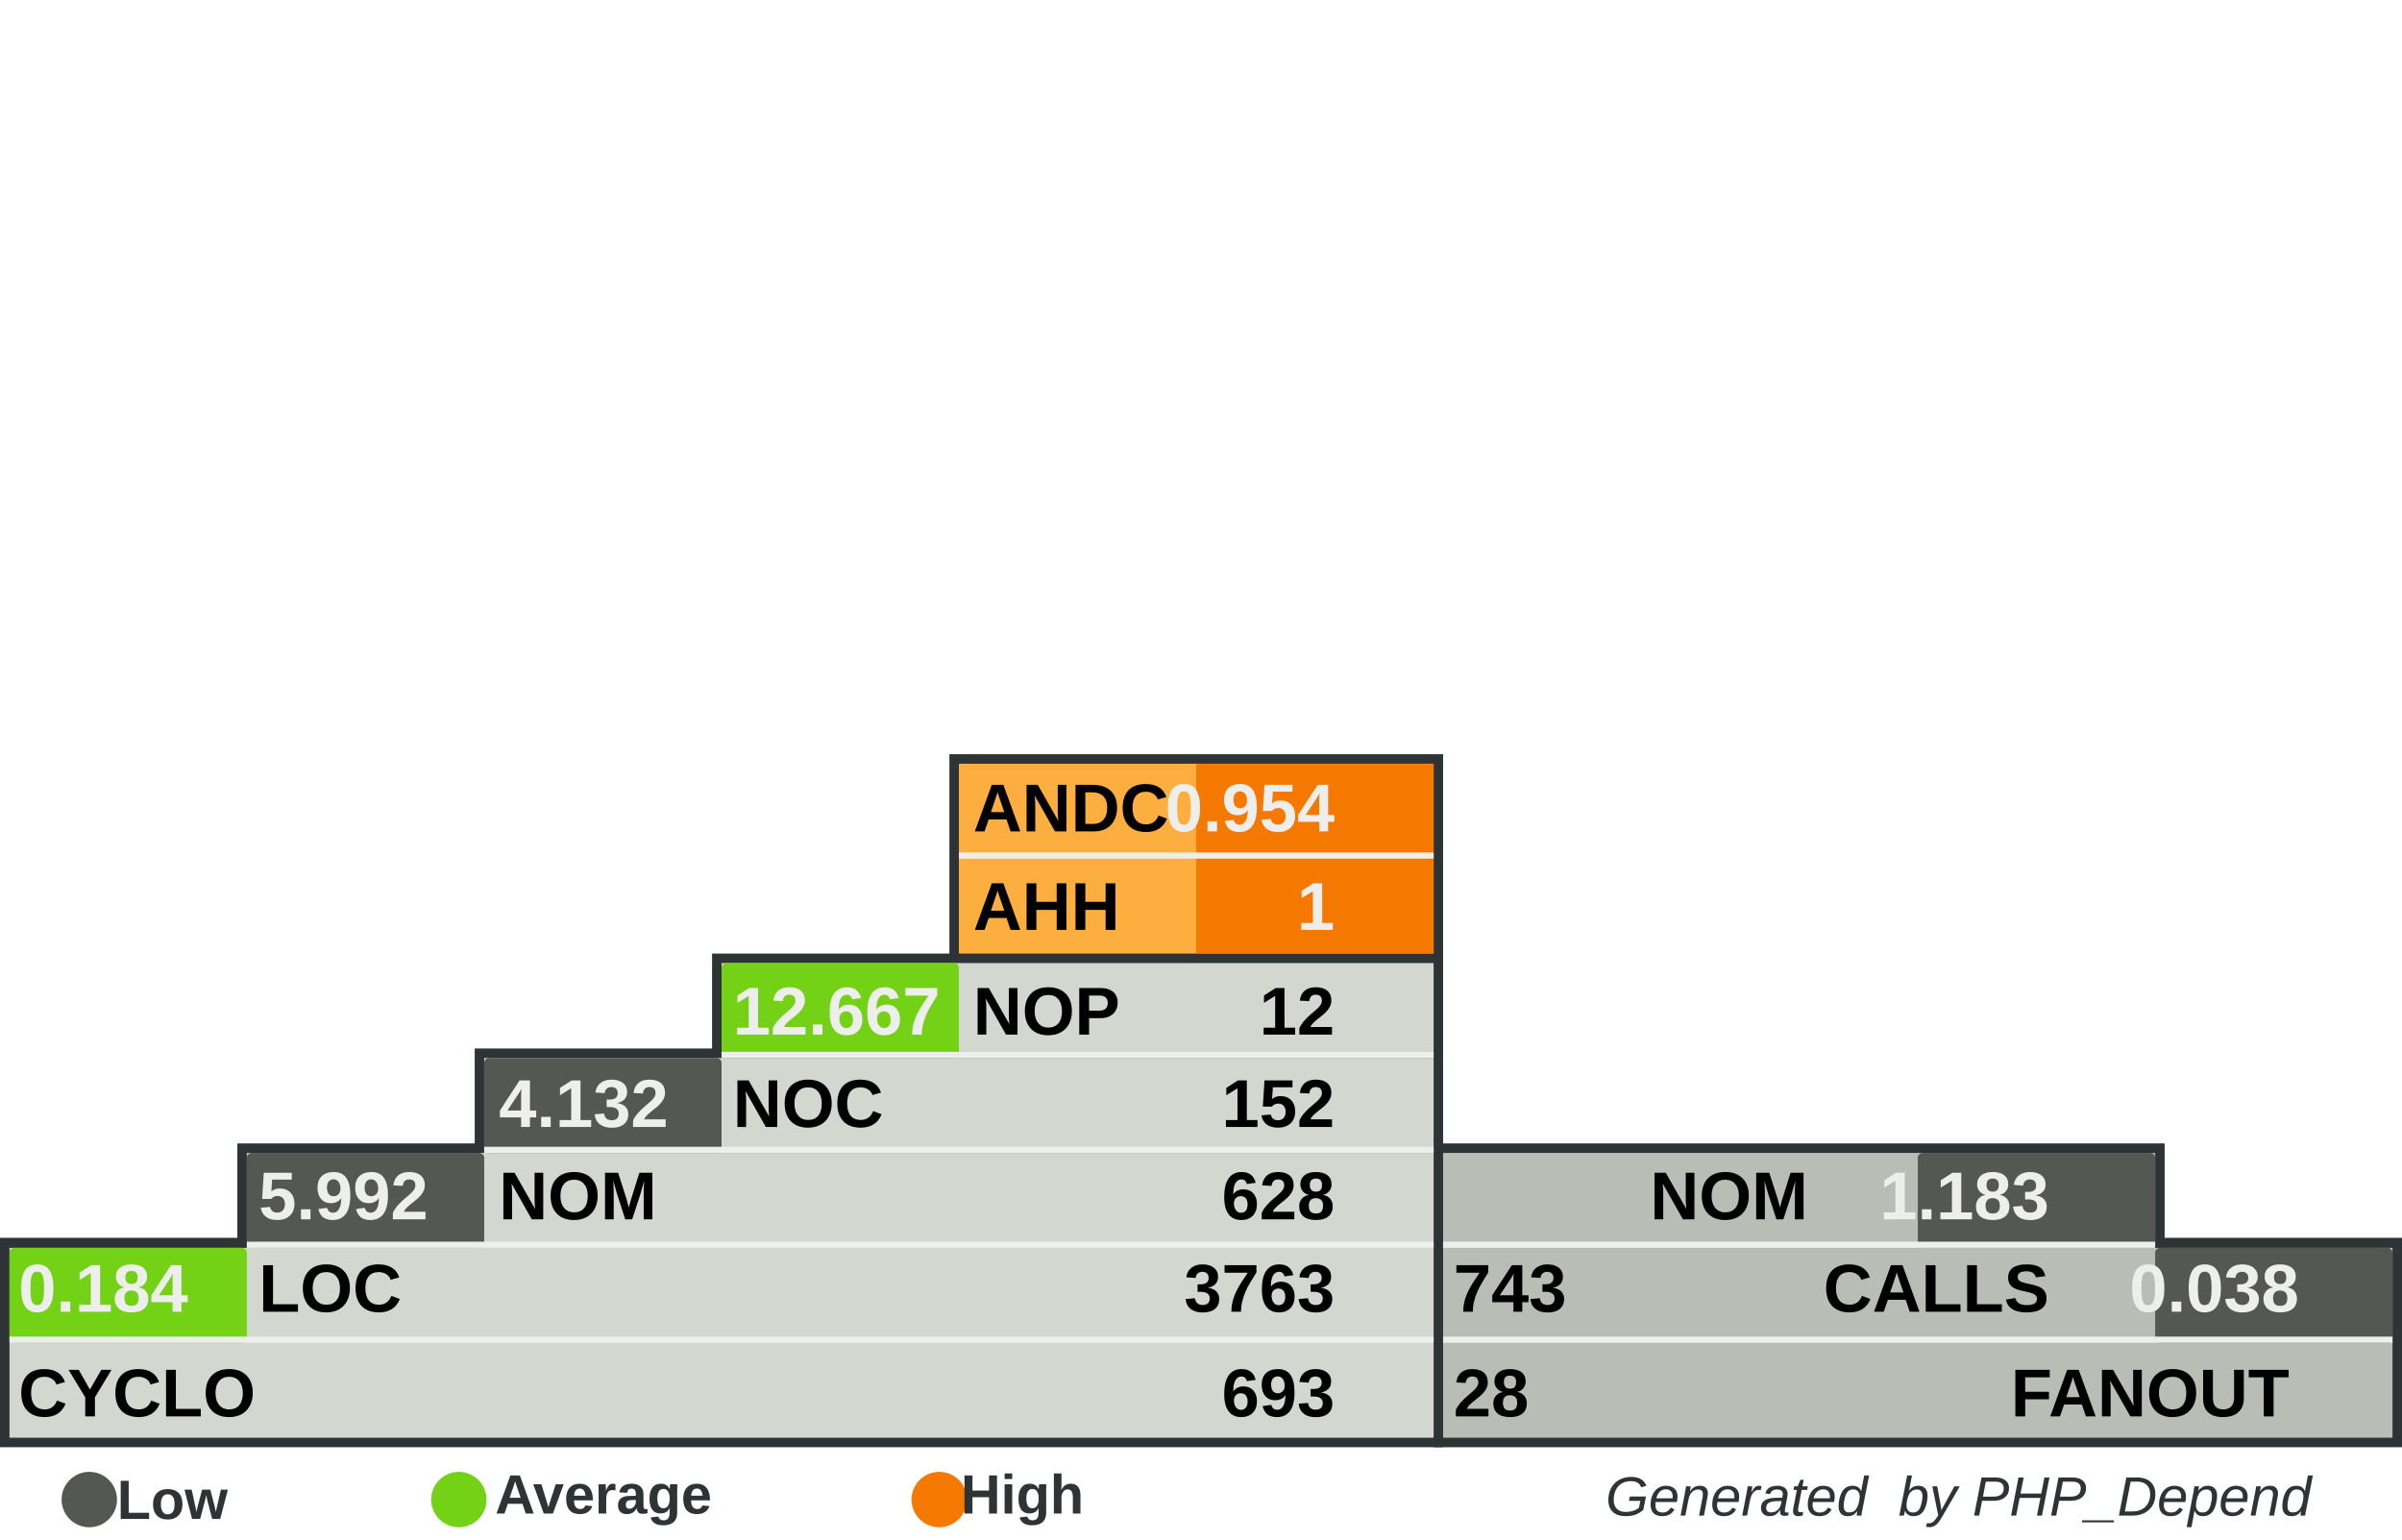
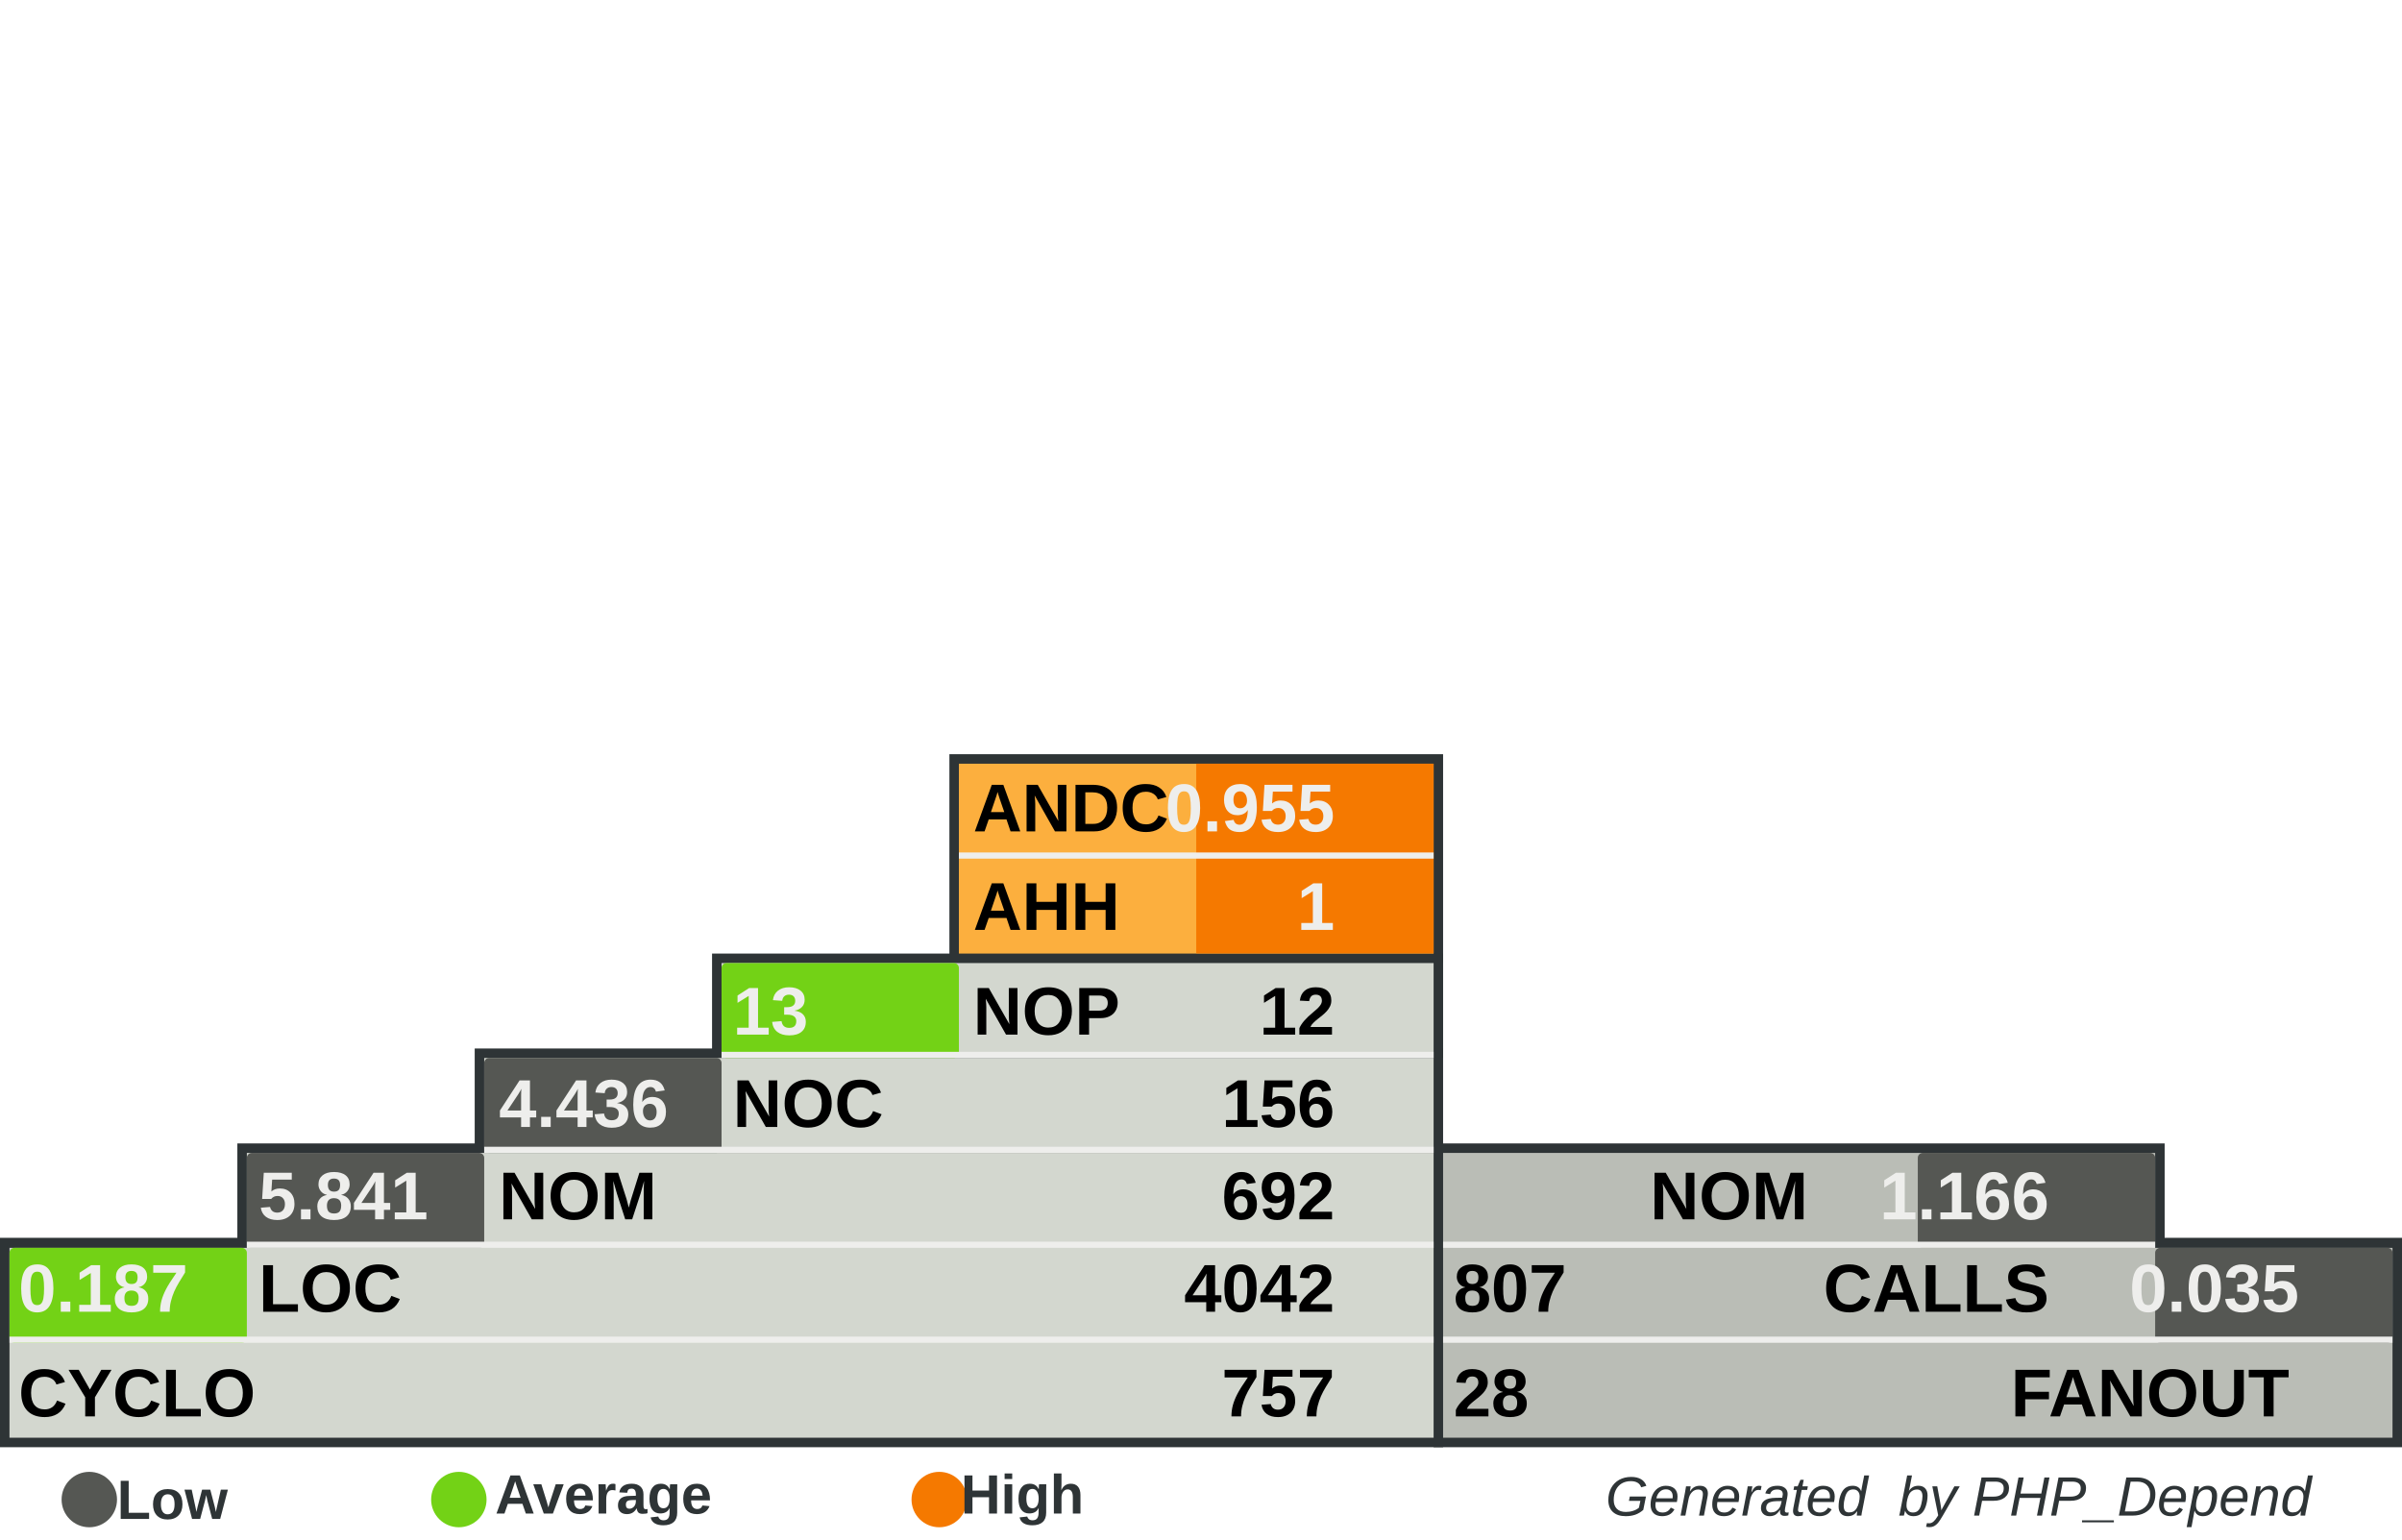
<svg xmlns="http://www.w3.org/2000/svg" width="390" height="250" id="svg5110" version="1.0">
  <defs id="defs5112">
    </defs>
  <g id="layer1">
    <rect style="fill:#555753" width="0" height="0" x="0" y="0" rx="0" ry="0" id="rect8982" xml:id="threshold.low" />
    <rect style="fill:#73d216" width="0" height="0" x="0" y="0" rx="0" ry="0" id="rect8983" xml:id="threshold.average" />
    <rect style="fill:#f57900" width="0" height="0" x="0" y="0" rx="0" ry="0" id="rect2834" xml:id="threshold.high" />
    <rect style="opacity:1;fill:#2e3436;fill-opacity:1;stroke:none;stroke-width:1;stroke-miterlimit:4;stroke-dasharray:none;stroke-opacity:1" id="rect4954" width="118.696" height="16.957" x="232.767" y="185.672" rx="2.978" ry="0" />
    <rect style="opacity:1;fill:#2e3436;fill-opacity:1;stroke:none;stroke-width:1;stroke-miterlimit:4;stroke-dasharray:none;stroke-opacity:1" id="rect4956" width="157.233" height="34" x="232.767" y="201" rx="3.945" ry="0" />
    <rect style="opacity:1;fill:#2e3436;fill-opacity:1;stroke:none;stroke-width:1;stroke-miterlimit:4;stroke-dasharray:none;stroke-opacity:1" id="rect4958" width="80.158" height="33.913" x="154.15" y="122.47" rx="2.011" ry="0" />
    <rect style="opacity:1;fill:#2e3436;fill-opacity:1;stroke:none;stroke-width:1;stroke-miterlimit:4;stroke-dasharray:none;stroke-opacity:1" id="rect4960" width="234.308" height="34" x="0" y="201" rx="5.879" ry="0" />
    <rect style="opacity:1;fill:#2e3436;fill-opacity:1;stroke:none;stroke-width:1;stroke-miterlimit:4;stroke-dasharray:none;stroke-opacity:1" id="rect4962" width="195.771" height="16.957" x="38.538" y="185.672" rx="4.912" ry="0" />
    <rect style="opacity:1;fill:#2e3436;fill-opacity:1;stroke:none;stroke-width:1;stroke-miterlimit:4;stroke-dasharray:none;stroke-opacity:1" id="rect4964" width="157.233" height="16.957" x="77.075" y="170.257" rx="3.945" ry="0" />
    <rect style="opacity:1;fill:#2e3436;fill-opacity:1;stroke:none;stroke-width:1;stroke-miterlimit:4;stroke-dasharray:none;stroke-opacity:1" id="rect4966" width="118.696" height="16.957" x="115.613" y="154.842" rx="2.978" ry="0" />
    <rect style="opacity:1;fill:#d3d7cf;fill-opacity:1;stroke:none;stroke-width:1;stroke-miterlimit:4;stroke-dasharray:none;stroke-opacity:1" id="rect4968" width="231.225" height="30.83" x="1.542" y="202.628" rx="5.801" ry="0" />
    <rect style="opacity:1;fill:#d3d7cf;fill-opacity:1;stroke:none;stroke-width:1;stroke-miterlimit:4;stroke-dasharray:none;stroke-opacity:1" id="rect4970" width="192.688" height="15.415" x="40.079" y="187.214" rx="4.834" ry="0" />
    <rect style="opacity:1;fill:#d3d7cf;fill-opacity:1;stroke:none;stroke-width:1;stroke-miterlimit:4;stroke-dasharray:none;stroke-opacity:1" id="rect4972" width="154.15" height="15.415" x="78.617" y="171.798" rx="3.868" ry="0" />
    <rect style="opacity:1;fill:#d3d7cf;fill-opacity:1;stroke:none;stroke-width:1;stroke-miterlimit:4;stroke-dasharray:none;stroke-opacity:1" id="rect4974" width="115.613" height="15.415" x="117.154" y="156.383" rx="2.901" ry="0" />
    <rect style="opacity:1;fill:#fcaf3e;fill-opacity:1;stroke:none;stroke-width:1;stroke-miterlimit:4;stroke-dasharray:none;stroke-opacity:1" id="rect4976" width="77.075" height="30.83" x="155.692" y="124.012" rx="1.934" ry="0" />
    <rect style="opacity:1;fill:#babdb6;fill-opacity:1;stroke:none;stroke-width:1;stroke-miterlimit:4;stroke-dasharray:none;stroke-opacity:1" id="rect4978" width="154.15" height="30.83" x="234.308" y="202.628" rx="3.868" ry="0" />
    <rect style="opacity:1;fill:#babdb6;fill-opacity:1;stroke:none;stroke-width:1;stroke-miterlimit:4;stroke-dasharray:none;stroke-opacity:1" id="rect4980" width="115.613" height="15.415" x="234.308" y="187.213" rx="2.901" ry="0" />
    <rect style="opacity:1;fill:#f57900;fill-opacity:1;stroke:none;stroke-width:1;stroke-miterlimit:4;stroke-dasharray:none;stroke-opacity:1" id="rect4982" xml:id="rect.andc" width="38.538" height="15.43" x="194.229" y="124.012" rx="0.967" ry="0" />
    <rect style="opacity:1;fill:#f57900;fill-opacity:1;stroke:none;stroke-width:1;stroke-miterlimit:4;stroke-dasharray:none;stroke-opacity:1" id="rect2851" xml:id="rect.ahh" width="38.538" height="15.4" x="194.229" y="139.412" rx="0.967" ry="0" />
    <rect style="opacity:1;fill:#73d216;fill-opacity:1;stroke:none;stroke-width:1;stroke-miterlimit:4;stroke-dasharray:none;stroke-opacity:1" id="rect4984" xml:id="rect.noc-nop" width="38.538" height="15.415" x="117.154" y="156.383" rx="0.806" />
    <rect style="opacity:1;fill:#555753;fill-opacity:1;stroke:none;stroke-width:1;stroke-miterlimit:4;stroke-dasharray:none;stroke-opacity:1" id="rect4986" xml:id="rect.nom-noc" width="38.538" height="15.415" x="78.617" y="171.798" rx="0.806" />
    <rect style="opacity:1;fill:#555753;fill-opacity:1;stroke:none;stroke-width:1;stroke-miterlimit:4;stroke-dasharray:none;stroke-opacity:1" id="rect4988" xml:id="rect.loc-nom" width="38.538" height="15.415" x="40.079" y="187.213" rx="0.806" />
    <rect style="opacity:1;fill:#73d216;fill-opacity:1;stroke:none;stroke-width:1;stroke-miterlimit:4;stroke-dasharray:none;stroke-opacity:1" id="rect4990" xml:id="rect.cyclo-loc" width="38.538" height="15.415" x="1.542" y="202.628" rx="0.806" />
    <rect style="opacity:1;fill:#555753;fill-opacity:1;stroke:none;stroke-width:1;stroke-miterlimit:4;stroke-dasharray:none;stroke-opacity:1" id="rect4992" xml:id="rect.calls-nom" width="38.538" height="15.415" x="311.383" y="187.213" rx="0.806" />
    <rect style="opacity:1;fill:#555753;fill-opacity:1;stroke:none;stroke-width:1;stroke-miterlimit:4;stroke-dasharray:none;stroke-opacity:1" id="rect4994" xml:id="rect.fanout-calls" width="38.538" height="15.415" x="349.921" y="202.628" rx="0.806" />
    <rect style="opacity:1;fill:#eeeeec;fill-opacity:1;stroke:none;stroke-width:1;stroke-miterlimit:4;stroke-dasharray:none;stroke-opacity:1" id="rect4996" width="231.225" height="1" x="1.542" y="217.043" rx="5.801" ry="0" />
    <rect style="opacity:1;fill:#eeeeec;fill-opacity:1;stroke:none;stroke-width:1;stroke-miterlimit:4;stroke-dasharray:none;stroke-opacity:1" id="rect4998" width="192.688" height="1" x="40.079" y="201.628" rx="4.834" ry="0" />
    <rect style="opacity:1;fill:#eeeeec;fill-opacity:1;stroke:none;stroke-width:1;stroke-miterlimit:4;stroke-dasharray:none;stroke-opacity:1" id="rect5000" width="154.15" height="1" x="78.617" y="186.213" rx="3.868" ry="0" />
    <rect style="opacity:1;fill:#eeeeec;fill-opacity:1;stroke:none;stroke-width:1;stroke-miterlimit:4;stroke-dasharray:none;stroke-opacity:1" id="rect5002" width="115.613" height="1" x="117.154" y="170.798" rx="2.901" ry="0" />
    <rect style="opacity:1;fill:#eeeeec;fill-opacity:1;stroke:none;stroke-width:1;stroke-miterlimit:4;stroke-dasharray:none;stroke-opacity:1" id="rect5004" width="115.613" height="1" x="234.308" y="201.628" rx="2.901" ry="0" />
    <rect style="opacity:1;fill:#eeeeec;fill-opacity:1;stroke:none;stroke-width:1;stroke-miterlimit:4;stroke-dasharray:none;stroke-opacity:1" id="rect5006" width="154.15" height="1" x="234.308" y="217.043" rx="3.868" ry="0" />
    <rect style="opacity:1;fill:#eeeeec;fill-opacity:1;stroke:none;stroke-width:1;stroke-miterlimit:4;stroke-dasharray:none;stroke-opacity:1" id="rect5008" width="77.075" height="1" x="155.692" y="138.427" rx="1.934" ry="0" />
    <text xml:space="preserve" style="font-size:11px;font-style:normal;font-variant:normal;font-weight:bold;font-stretch:normal;fill:#000000;fill-opacity:1;stroke:none;stroke-width:1px;stroke-linecap:butt;stroke-linejoin:miter;stroke-opacity:1;font-family:Arial" x="158" y="135" title="Average Number of Derived Classes" id="text5010">
      <tspan title="Average Number of Derived Classes" id="tspan5012" x="158" y="135">ANDC</tspan>
    </text>
    <text xml:space="preserve" style="font-size:11px;font-style:normal;font-variant:normal;font-weight:bold;font-stretch:normal;fill:#000000;fill-opacity:1;stroke:none;stroke-width:1px;stroke-linecap:butt;stroke-linejoin:miter;stroke-opacity:1;font-family:Arial" x="158" y="151" title="Average Hierarchy Height" id="text5014">
      <tspan title="Average Hierarchy Height" id="tspan5016" x="158" y="151">AHH</tspan>
    </text>
    <text xml:space="preserve" style="font-size:11px;font-style:normal;font-variant:normal;font-weight:bold;font-stretch:normal;fill:#000000;fill-opacity:1;stroke:none;stroke-width:1px;stroke-linecap:butt;stroke-linejoin:miter;stroke-opacity:1;font-family:Arial" x="158" y="168" title="Number Of Packages" id="text5018">
      <tspan title="Number Of Packages" id="tspan5020" x="158" y="168">NOP</tspan>
    </text>
    <text xml:space="preserve" style="font-size:11px;font-style:normal;font-variant:normal;font-weight:bold;font-stretch:normal;fill:#000000;fill-opacity:1;stroke:none;stroke-width:1px;stroke-linecap:butt;stroke-linejoin:miter;stroke-opacity:1;font-family:Arial" x="119" y="183" id="text5022" title="Number Of Classes" transform="scale(0.9999985,1.000001)">
      <tspan title="Number Of Classes" id="tspan5024" x="119" y="183">NOC</tspan>
    </text>
    <text xml:space="preserve" style="font-size:11px;font-style:normal;font-variant:normal;font-weight:bold;font-stretch:normal;fill:#000000;fill-opacity:1;stroke:none;stroke-width:1px;stroke-linecap:butt;stroke-linejoin:miter;stroke-opacity:1;font-family:Arial" x="81" y="198" id="text5026" title="Number Of Methods (Methods+Functions)" transform="scale(0.9999985,1.000001)">
      <tspan title="Number Of Methods (Methods+Functions)" id="tspan5028" x="81" y="198">NOM</tspan>
    </text>
    <text xml:space="preserve" style="font-size:11px;font-style:normal;font-variant:normal;font-weight:bold;font-stretch:normal;fill:#000000;fill-opacity:1;stroke:none;stroke-width:1px;stroke-linecap:butt;stroke-linejoin:miter;stroke-opacity:1;font-family:Arial" x="42" y="213" id="text5030" title="Lines Of Code (Non Comment and Non Whitespace Lines)" transform="scale(0.9999985,1.000001)">
      <tspan title="Lines Of Code (Non Comment and Non Whitespace Lines)" id="tspan5032" x="42" y="213">LOC</tspan>
    </text>
    <text xml:space="preserve" style="font-size:11px;font-style:normal;font-variant:normal;font-weight:bold;font-stretch:normal;fill:#000000;fill-opacity:1;stroke:none;stroke-width:1px;stroke-linecap:butt;stroke-linejoin:miter;stroke-opacity:1;font-family:Arial" x="3" y="230" id="text5034" title="Cyclomatic Complexity" transform="scale(0.9999985,1.000001)">
      <tspan title="Cyclomatic Complexity" id="tspan5036" x="3" y="230">CYCLO</tspan>
    </text>
    <text xml:space="preserve" style="font-size:11px;font-style:normal;font-variant:normal;font-weight:bold;font-stretch:normal;text-align:end;text-anchor:end;fill:#000000;fill-opacity:1;stroke:none;stroke-width:1px;stroke-linecap:butt;stroke-linejoin:miter;stroke-opacity:1;font-family:Arial" x="308.858" y="198" id="text5038" title="Number Of Methods (Methods+Functions)" transform="scale(0.9999985,1.000001)">
      <tspan title="Number Of Methods (Methods+Functions)" id="tspan5040" x="308.858" y="198">NOM</tspan>
    </text>
    <text xml:space="preserve" style="font-size:11px;font-style:normal;font-variant:normal;font-weight:bold;font-stretch:normal;text-anchor:end;fill:#000000;fill-opacity:1;stroke:none;stroke-width:1px;stroke-linecap:butt;stroke-linejoin:miter;stroke-opacity:1;font-family:Arial" x="348" y="213" id="text5042" title="Number of Operation Calls" transform="scale(0.9999985,1.000001)">
      <tspan title="Number of Operation Calls" id="tspan5044" x="348" y="213">CALLS</tspan>
    </text>
    <text xml:space="preserve" style="font-size:11px;font-style:normal;font-variant:normal;font-weight:bold;font-stretch:normal;text-anchor:end;fill:#000000;fill-opacity:1;stroke:none;stroke-width:1px;stroke-linecap:butt;stroke-linejoin:miter;stroke-opacity:1;font-family:Arial" x="387" y="230" id="text5046" title="Number of Called Classes" transform="scale(0.9999985,1.000001)">
      <tspan title="Number of Called Classes" id="tspan5048" x="387" y="230">FANOUT</tspan>
    </text>
    <text xml:space="preserve" style="font-size:11px;font-style:normal;font-variant:normal;font-weight:bold;font-stretch:normal;fill:#000000;fill-opacity:1;stroke:none;stroke-width:1px;stroke-linecap:butt;stroke-linejoin:miter;stroke-opacity:1;font-family:Arial" title="Number of Called Classes" x="236" y="230" id="text5050" transform="scale(0.9999985,1.000001)">
      <tspan title="Number of Called Classes" id="tspan5052" xml:id="pdepend.fanout" x="236" y="230">28</tspan>
    </text>
    <text xml:space="preserve" style="font-size:11px;font-style:normal;font-variant:normal;font-weight:bold;font-stretch:normal;fill:#000000;fill-opacity:1;stroke:none;stroke-width:1px;stroke-linecap:butt;stroke-linejoin:miter;stroke-opacity:1;font-family:Arial" title="Number of Operation Calls" x="236" y="213" id="text5054" transform="scale(0.9999985,1.000001)">
-       <tspan title="Number of Operation Calls" id="tspan5056" xml:id="pdepend.calls" x="236" y="213">743</tspan>
+       <tspan title="Number of Operation Calls" id="tspan5056" xml:id="pdepend.calls" x="236" y="213">807</tspan>
    </text>
    <text xml:space="preserve" style="font-size:11px;font-style:normal;font-variant:normal;font-weight:bold;font-stretch:normal;text-anchor:end;fill:#000000;fill-opacity:1;stroke:none;stroke-width:1px;stroke-linecap:butt;stroke-linejoin:miter;stroke-opacity:1;font-family:Arial" title="Cyclomatic Complexity" x="232" y="230" id="text5058" transform="scale(0.9999985,1.000001)">
-       <tspan title="Cyclomatic Complexity" id="tspan5060" xml:id="pdepend.cyclo" x="232" y="230">693</tspan>
+       <tspan title="Cyclomatic Complexity" id="tspan5060" xml:id="pdepend.cyclo" x="232" y="230">757</tspan>
    </text>
    <text xml:space="preserve" style="font-size:11px;font-style:normal;font-variant:normal;font-weight:bold;font-stretch:normal;text-anchor:end;fill:#000000;fill-opacity:1;stroke:none;stroke-width:1px;stroke-linecap:butt;stroke-linejoin:miter;stroke-opacity:1;font-family:Arial" title="Lines Of Code (Non Comment and Non Whitespace Lines)" x="232" y="213" id="text5062" transform="scale(0.9999985,1.000001)">
-       <tspan xml:id="pdepend.loc" title="Lines Of Code (Non Comment and Non Whitespace Lines)" id="tspan5064" x="232" y="213">3763</tspan>
+       <tspan xml:id="pdepend.loc" title="Lines Of Code (Non Comment and Non Whitespace Lines)" id="tspan5064" x="232" y="213">4042</tspan>
    </text>
    <text xml:space="preserve" style="font-size:11px;font-style:normal;font-variant:normal;font-weight:bold;font-stretch:normal;text-anchor:end;fill:#000000;fill-opacity:1;stroke:none;stroke-width:1px;stroke-linecap:butt;stroke-linejoin:miter;stroke-opacity:1;font-family:Arial" title="Number Of Methods (Methods+Functions)" x="232" y="198" id="text5066" transform="scale(0.9999985,1.000001)">
-       <tspan title="Number Of Methods (Methods+Functions)" id="tspan5068" xml:id="pdepend.nom" x="232" y="198">628</tspan>
+       <tspan title="Number Of Methods (Methods+Functions)" id="tspan5068" xml:id="pdepend.nom" x="232" y="198">692</tspan>
    </text>
    <text xml:space="preserve" style="font-size:11px;font-style:normal;font-variant:normal;font-weight:bold;font-stretch:normal;text-anchor:end;fill:#000000;fill-opacity:1;stroke:none;stroke-width:1px;stroke-linecap:butt;stroke-linejoin:miter;stroke-opacity:1;font-family:Arial" title="Number Of Packages" x="232" y="168" id="text5070" transform="scale(0.9999985,1.000001)">
      <tspan title="Number Of Packages" id="tspan5072" xml:id="pdepend.nop" x="232" y="168">12</tspan>
    </text>
    <text xml:space="preserve" style="font-size:11px;font-style:normal;font-variant:normal;font-weight:bold;font-stretch:normal;text-anchor:end;fill:#000000;fill-opacity:1;stroke:none;stroke-width:1px;stroke-linecap:butt;stroke-linejoin:miter;stroke-opacity:1;font-family:Arial" title="Number Of Classes" x="232" y="183" id="text5074" transform="scale(0.9999985,1.000001)">
-       <tspan title="Number Of Classes" id="tspan5076" xml:id="pdepend.noc" x="232" y="183">152</tspan>
+       <tspan title="Number Of Classes" id="tspan5076" xml:id="pdepend.noc" x="232" y="183">156</tspan>
    </text>
    <text xml:space="preserve" style="font-size:11px;font-style:normal;font-variant:normal;font-weight:bold;font-stretch:normal;text-anchor:end;fill:#eeeeec;fill-opacity:1;stroke:none;stroke-width:1px;stroke-linecap:butt;stroke-linejoin:miter;stroke-opacity:1;font-family:Arial" title="Average Number of Derived Classes" x="232" y="135" id="text5078" transform="scale(0.9999985,1.000001)">
-       <tspan title="Average Number of Derived Classes" id="tspan5080" xml:id="pdepend.andc" x="232" y="135">0.954</tspan>
+       <tspan title="Average Number of Derived Classes" id="tspan5080" xml:id="pdepend.andc" x="232" y="135">0.955</tspan>
    </text>
    <text xml:space="preserve" style="font-size:11px;font-style:normal;font-variant:normal;font-weight:bold;font-stretch:normal;text-anchor:end;fill:#eeeeec;fill-opacity:1;stroke:none;stroke-width:1px;stroke-linecap:butt;stroke-linejoin:miter;stroke-opacity:1;font-family:Arial" title="Average Hierarchy Height" x="232" y="151" id="text5082" transform="scale(0.9999985,1.000001)">
      <tspan title="Average Hierarchy Height" id="tspan5084" xml:id="pdepend.ahh" x="232" y="151">1</tspan>
    </text>
    <text xml:space="preserve" style="font-size:11px;font-style:normal;font-variant:normal;font-weight:bold;font-stretch:normal;fill:#eeeeec;fill-opacity:1;stroke:none;stroke-width:1px;stroke-linecap:butt;stroke-linejoin:miter;stroke-opacity:1;font-family:Arial" title="Ratio: Number of Classes / Number of Packages" x="119" y="168" id="text5086" transform="scale(0.9999985,1.000001)">
-       <tspan title="Ratio: Number of Classes / Number of Packages" id="tspan5088" xml:id="pdepend.noc-nop" x="119" y="168">12.667</tspan>
+       <tspan title="Ratio: Number of Classes / Number of Packages" id="tspan5088" xml:id="pdepend.noc-nop" x="119" y="168">13</tspan>
    </text>
    <text xml:space="preserve" style="font-size:11px;font-style:normal;font-variant:normal;font-weight:bold;font-stretch:normal;fill:#eeeeec;fill-opacity:1;stroke:none;stroke-width:1px;stroke-linecap:butt;stroke-linejoin:miter;stroke-opacity:1;font-family:Arial" title="Ratio: Number of Methods / Number of Classes" x="81" y="183" id="text5090" transform="scale(0.9999985,1.000001)">
-       <tspan title="Ratio: Number of Methods / Number of Classes" id="tspan5092" xml:id="pdepend.nom-noc" x="81" y="183">4.132</tspan>
+       <tspan title="Ratio: Number of Methods / Number of Classes" id="tspan5092" xml:id="pdepend.nom-noc" x="81" y="183">4.436</tspan>
    </text>
    <text xml:space="preserve" style="font-size:11px;font-style:normal;font-variant:normal;font-weight:bold;font-stretch:normal;fill:#eeeeec;fill-opacity:1;stroke:none;stroke-width:1px;stroke-linecap:butt;stroke-linejoin:miter;stroke-opacity:1;font-family:Arial" title="Ratio: Lines of Code / Number of Methods" x="42" y="198" id="text5094" transform="scale(0.9999985,1.000001)">
-       <tspan title="Ratio: Lines of Code / Number of Methods" id="tspan5096" xml:id="pdepend.loc-nom" x="42" y="198">5.992</tspan>
+       <tspan title="Ratio: Lines of Code / Number of Methods" id="tspan5096" xml:id="pdepend.loc-nom" x="42" y="198">5.841</tspan>
    </text>
    <text xml:space="preserve" style="font-size:11px;font-style:normal;font-variant:normal;font-weight:bold;font-stretch:normal;fill:#eeeeec;fill-opacity:1;stroke:none;stroke-width:1px;stroke-linecap:butt;stroke-linejoin:miter;stroke-opacity:1;font-family:Arial" title="Ratio: Cyclomatic Complexity / Lines of Code" x="3" y="213" id="text5098" transform="scale(0.9999985,1.000001)">
-       <tspan title="Ratio: Cyclomatic Complexity / Lines of Code" id="tspan5100" xml:id="pdepend.cyclo-loc" x="3" y="213">0.184</tspan>
+       <tspan title="Ratio: Cyclomatic Complexity / Lines of Code" id="tspan5100" xml:id="pdepend.cyclo-loc" x="3" y="213">0.187</tspan>
    </text>
    <text xml:space="preserve" style="font-size:11px;font-style:normal;font-variant:normal;font-weight:bold;font-stretch:normal;text-anchor:end;fill:#eeeeec;fill-opacity:1;stroke:none;stroke-width:1px;stroke-linecap:butt;stroke-linejoin:miter;stroke-opacity:1;font-family:Arial" title="Ratio: Number of Called Classes(FANOUT) / Number of Operation Calls" x="388.563" y="213" id="text5102" transform="scale(0.9999985,1.000001)">
-       <tspan title="Ratio: Number of Called Classes(FANOUT) / Number of Operation Calls" id="tspan5104" xml:id="pdepend.fanout-calls" x="388.563" y="213">0.038</tspan>
+       <tspan title="Ratio: Number of Called Classes(FANOUT) / Number of Operation Calls" id="tspan5104" xml:id="pdepend.fanout-calls" x="388.563" y="213">0.035</tspan>
    </text>
    <text xml:space="preserve" style="font-size:11px;font-style:normal;font-variant:normal;font-weight:bold;font-stretch:normal;text-anchor:end;fill:#eeeeec;fill-opacity:1;stroke:none;stroke-width:1px;stroke-linecap:butt;stroke-linejoin:miter;stroke-opacity:1;font-family:Arial" title="Ratio: Number of Operation Calls / Number of Methods (Methods+Functions)" x="348" y="198" id="text5106" transform="scale(0.9999985,1.000001)">
-       <tspan title="Ratio: Number of Operation Calls / Number of Methods (Methods+Functions)" id="tspan5108" xml:id="pdepend.calls-nom" x="348" y="198">1.183</tspan>
+       <tspan title="Ratio: Number of Operation Calls / Number of Methods (Methods+Functions)" id="tspan5108" xml:id="pdepend.calls-nom" x="348" y="198">1.166</tspan>
    </text>
    <text xml:space="preserve" style="font-size:8px;font-style:normal;font-variant:normal;font-weight:bold;font-stretch:normal;text-align:end;text-anchor:end;fill:#2e3436;fill-opacity:1;stroke:none;stroke-width:1px;stroke-linecap:butt;stroke-linejoin:miter;stroke-opacity:1;font-family:Arial" x="386.395" y="246.106" id="text2692">
      <tspan id="tspan2694" x="386.395" y="246.106" style="font-size:9px;font-style:italic;font-variant:normal;font-weight:normal;font-stretch:normal;text-align:end;text-anchor:end;fill:#2e3436;font-family:Arial;">Generated  by PHP_Depend</tspan>
    </text>
    <path style="opacity:1;fill:#555753;fill-opacity:1;stroke:none;stroke-width:1;stroke-miterlimit:4;stroke-dasharray:none;stroke-opacity:1" id="path3780" d="M 65.333,285.667 A 12,10.333 0 1 1 41.333,285.667 A 12,10.333 0 1 1 65.333,285.667 z" transform="matrix(0.375,0,0,0.4354839,-5.5,119.0968)" />
    <text xml:space="preserve" style="font-size:8px;font-style:normal;font-weight:bold;text-align:center;text-anchor:middle;fill:#2e3436;fill-opacity:1;stroke:none;stroke-width:1px;stroke-linecap:butt;stroke-linejoin:miter;stroke-opacity:1;font-family:URW Chancery L;" x="32.387" y="246.642" id="text3782">
      <tspan id="tspan3784" x="32.387" y="246.642" style="font-size:9px;font-style:normal;font-variant:normal;font-weight:bold;font-stretch:normal;fill:#2e3436;font-family:Arial;">Low</tspan>
    </text>
    <path style="opacity:1;fill:#73d216;fill-opacity:1;stroke:none;stroke-width:1;stroke-miterlimit:4;stroke-dasharray:none;stroke-opacity:1" id="path3786" d="M 65.333,285.667 A 12,10.333 0 1 1 41.333,285.667 A 12,10.333 0 1 1 65.333,285.667 z" transform="matrix(0.375,0,0,0.4354839,54.5,119.0968)" />
    <text xml:space="preserve" style="font-size:8px;font-style:normal;font-weight:bold;text-align:center;text-anchor:middle;fill:#2e3436;fill-opacity:1;stroke:none;stroke-width:1px;stroke-linecap:butt;stroke-linejoin:miter;stroke-opacity:1;font-family:URW Chancery L;" x="102.387" y="245.774" id="text3788">
      <tspan id="tspan3790" x="102.387" y="245.774" style="font-size:9px;font-style:normal;font-variant:normal;font-weight:bold;font-stretch:normal;fill:#2e3436;font-family:Arial;">Average</tspan>
    </text>
    <path style="opacity:1;fill:#f57900;fill-opacity:1;stroke:none;stroke-width:1;stroke-miterlimit:4;stroke-dasharray:none;stroke-opacity:1" id="path3792" d="M 65.333,285.667 A 12,10.333 0 1 1 41.333,285.667 A 12,10.333 0 1 1 65.333,285.667 z" transform="matrix(0.375,0,0,0.4354839,132.5,119.0968)" />
    <text xml:space="preserve" style="font-size:8px;font-style:normal;font-weight:bold;text-align:center;text-anchor:middle;fill:#2e3436;fill-opacity:1;stroke:none;stroke-width:1px;stroke-linecap:butt;stroke-linejoin:miter;stroke-opacity:1;font-family:URW Chancery L;" x="170.387" y="245.774" id="text3794">
      <tspan id="tspan3796" x="170.387" y="245.774" style="font-size:9px;font-style:normal;font-variant:normal;font-weight:bold;font-stretch:normal;fill:#2e3436;font-family:Arial;">High</tspan>
    </text>
  </g>
</svg>
